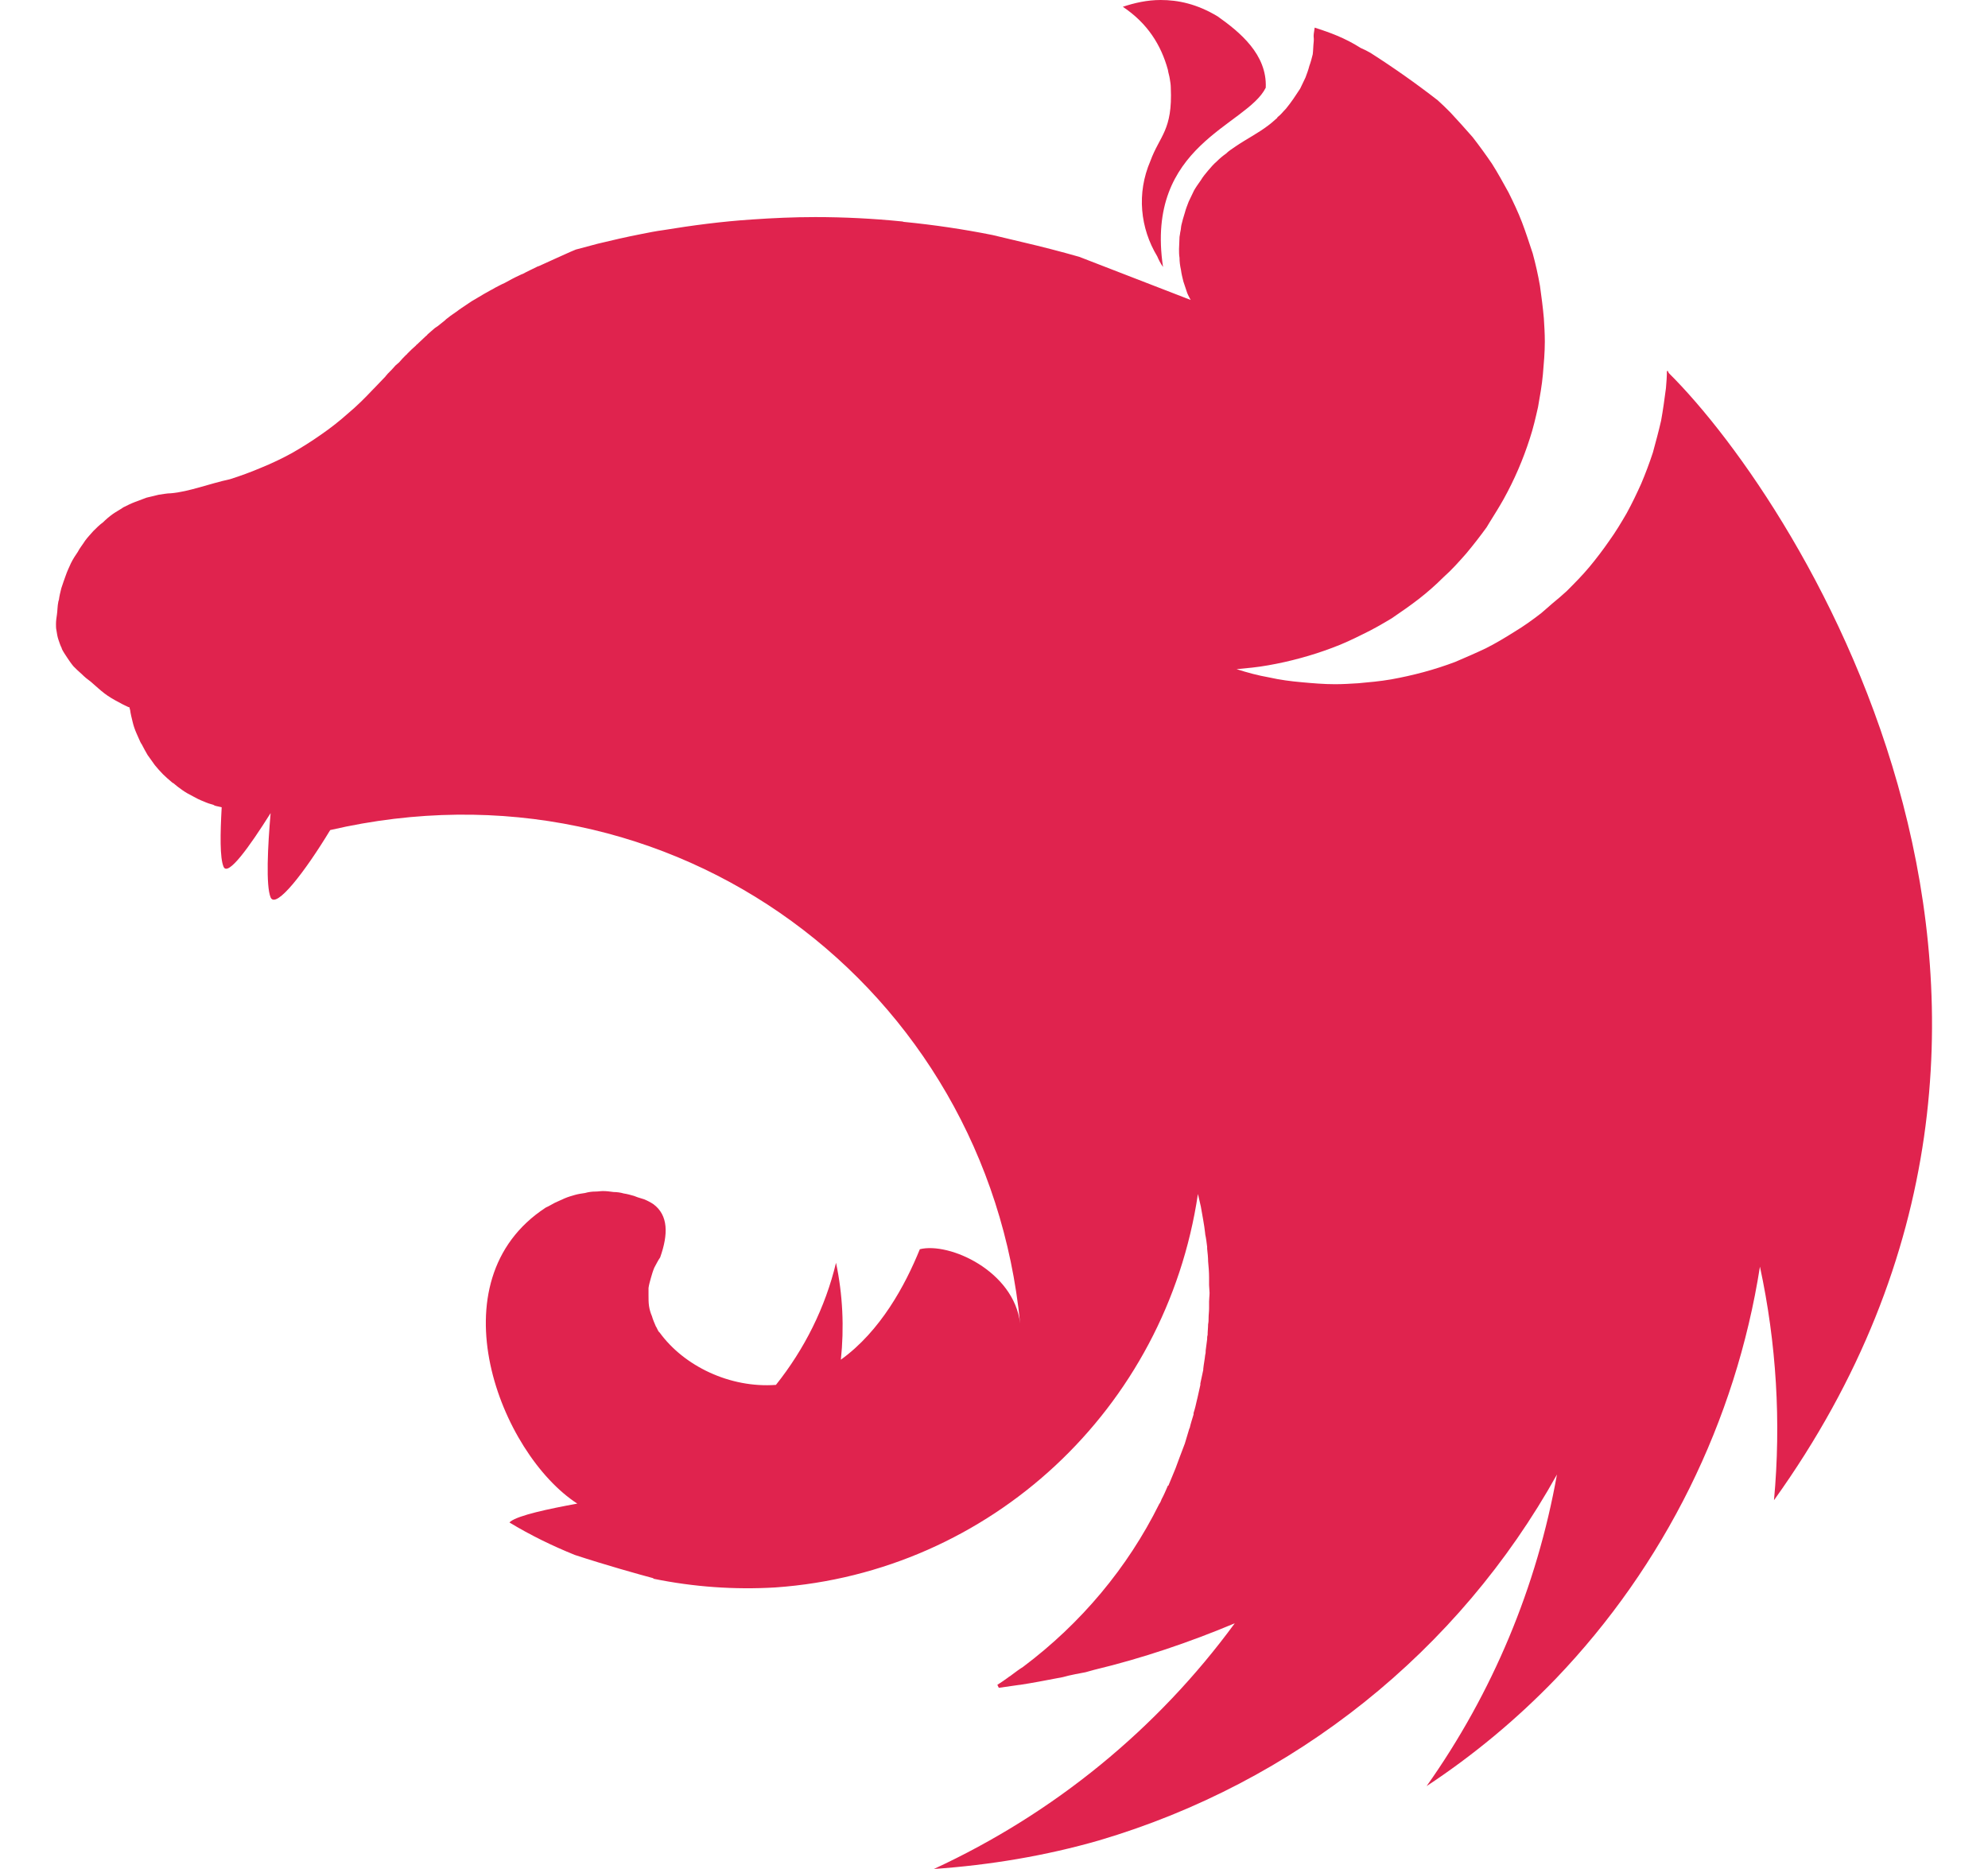
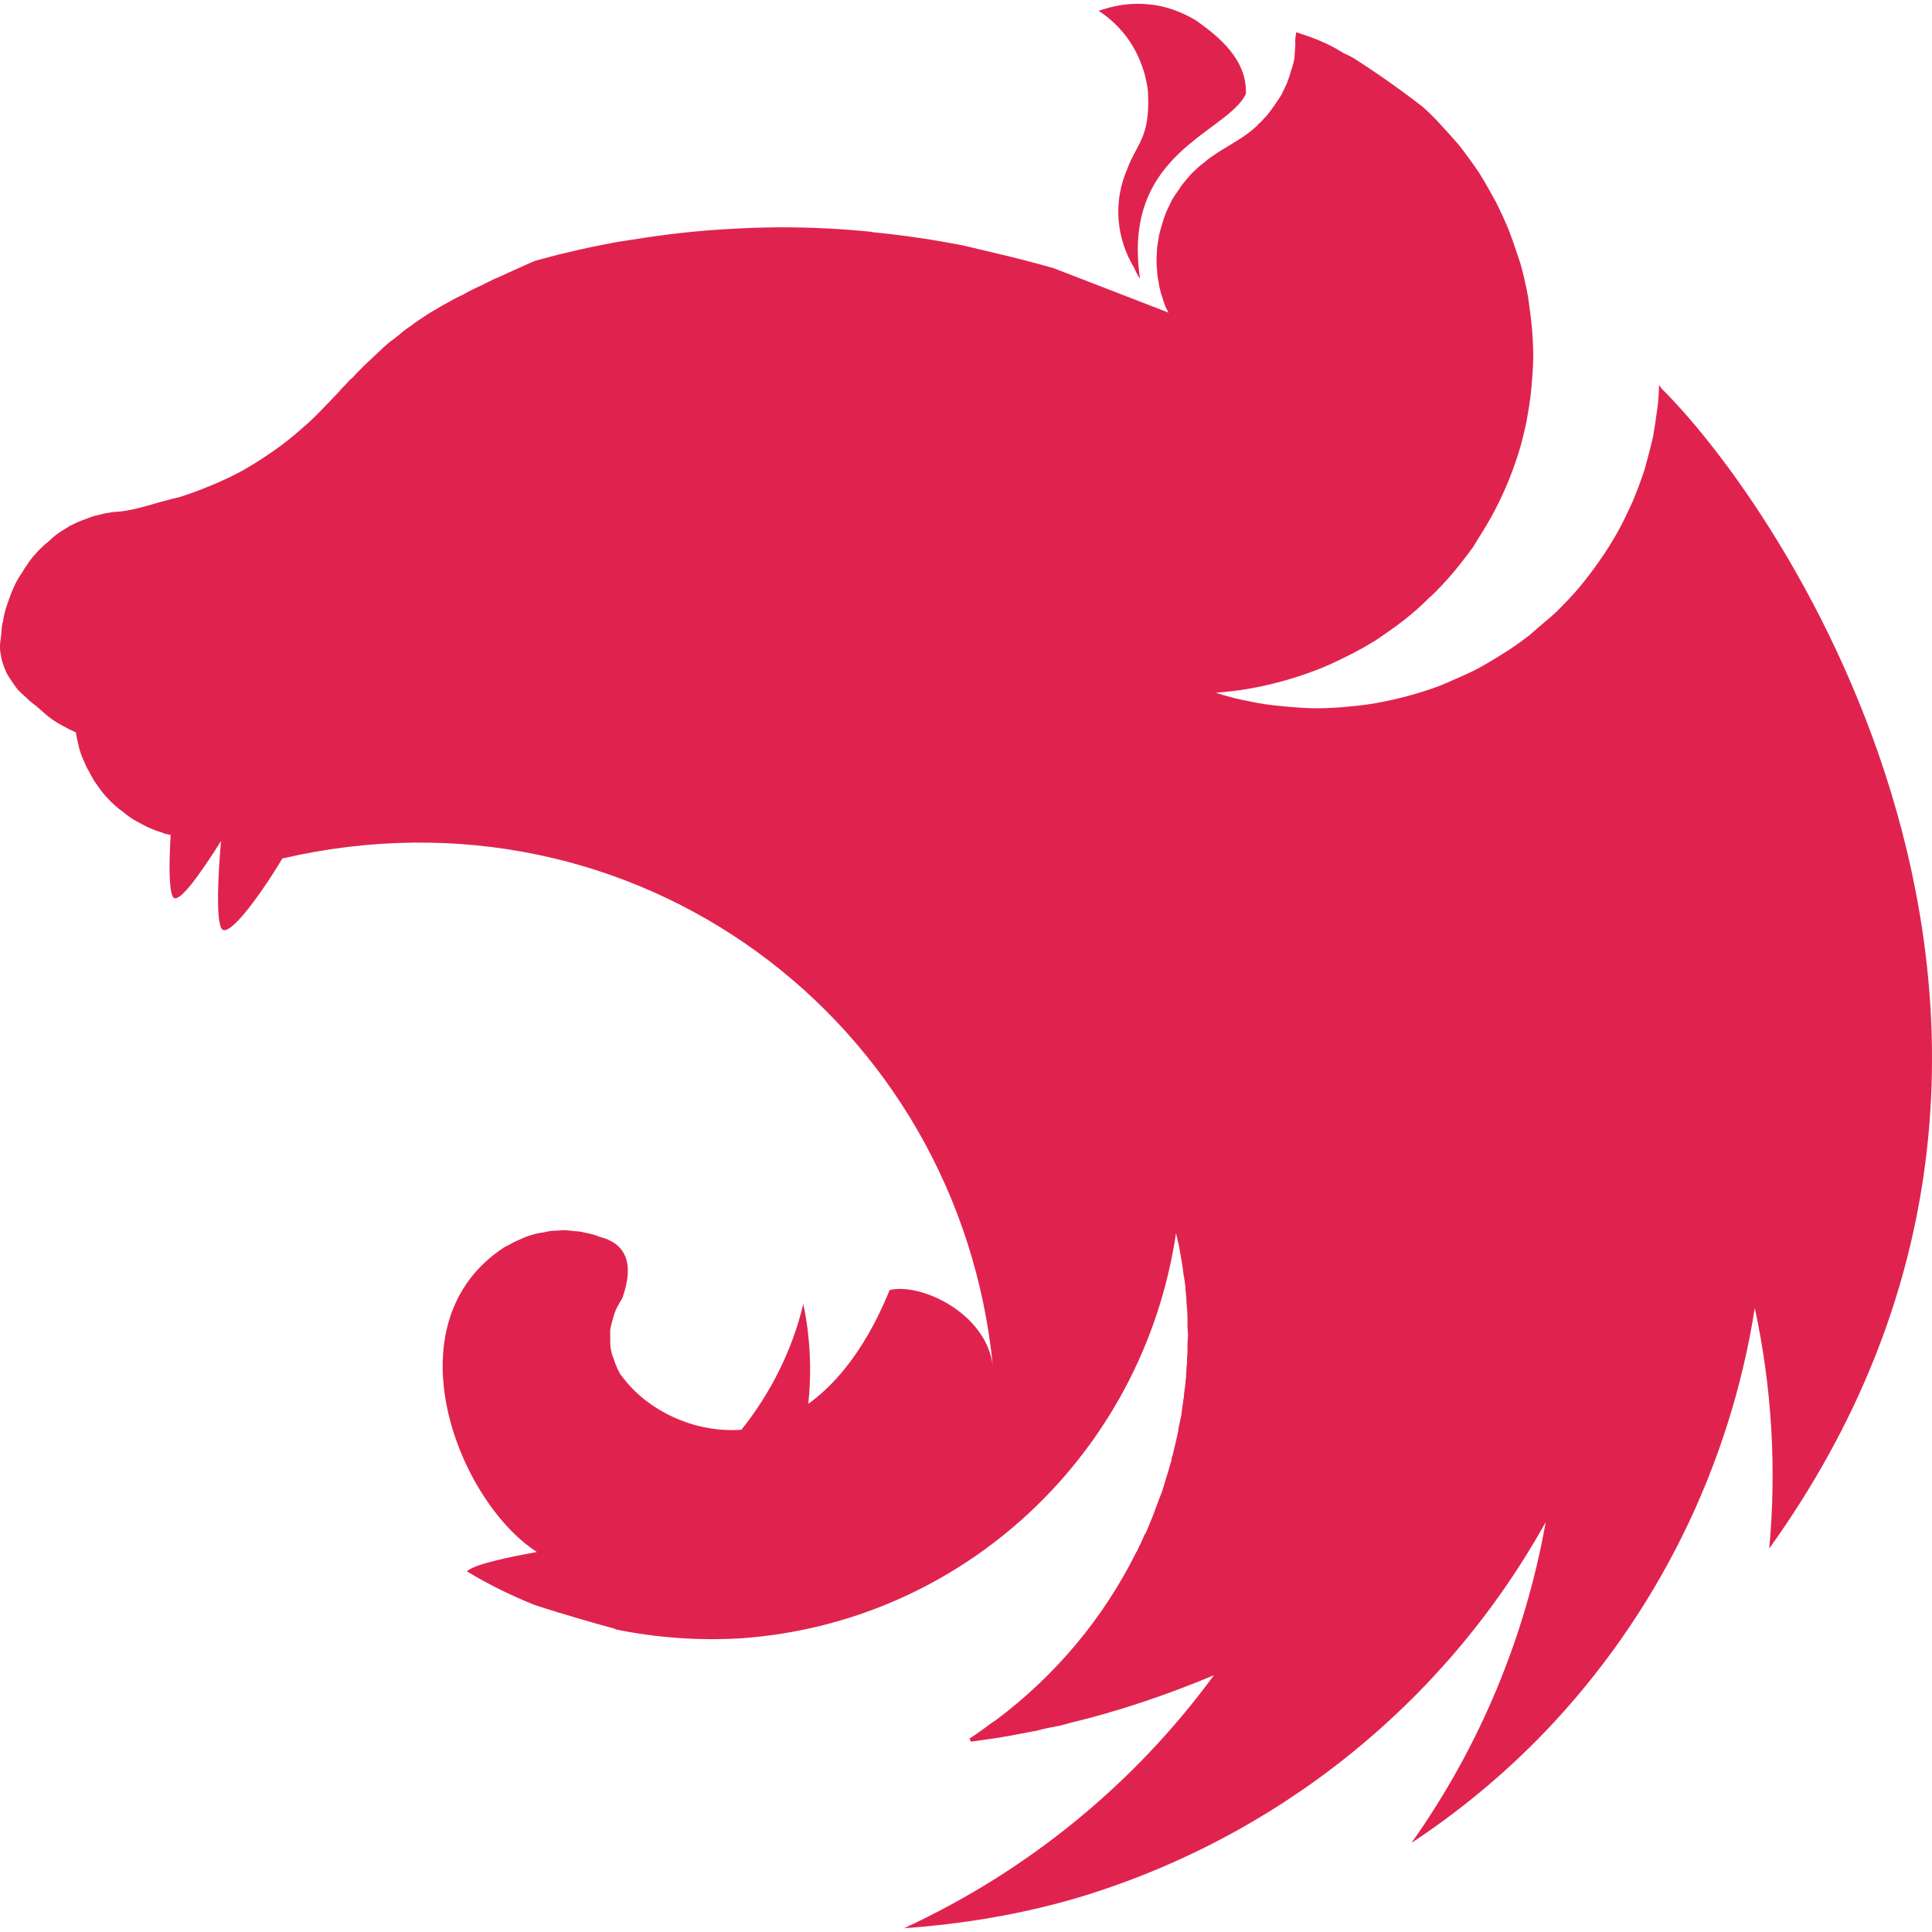
- <svg xmlns="http://www.w3.org/2000/svg" aria-hidden="true" role="img" class="iconify iconify--logos" width="50" height="47" preserveAspectRatio="xMidYMid meet" viewBox="0 0 256 255">
+ <svg xmlns="http://www.w3.org/2000/svg" aria-hidden="true" role="img" class="iconify iconify--logos" width="40" height="40" preserveAspectRatio="xMidYMid meet" viewBox="0 0 256 255">
  <path d="M150.736 0c-1.851 0-3.57.397-5.157.926c3.372 2.247 5.223 5.222 6.148 8.594c.067.463.199.794.265 1.256c.066.397.132.794.132 1.19c.265 5.818-1.52 6.545-2.777 9.983c-1.917 4.43-1.388 9.19.926 13.024c.198.463.463.992.793 1.455c-2.512-16.727 11.438-19.239 14.016-24.462c.198-4.561-3.57-7.603-6.545-9.718C155.694.528 153.116 0 150.736 0zm21.023 3.768c-.264 1.521-.066 1.124-.132 1.918c-.066.529-.066 1.19-.132 1.719c-.132.528-.264 1.057-.463 1.586c-.132.53-.33 1.058-.528 1.587c-.265.529-.463.992-.728 1.52c-.198.265-.33.53-.529.794l-.396.595c-.33.463-.661.926-.992 1.322c-.397.397-.727.86-1.19 1.19v.066c-.397.331-.793.728-1.256 1.058c-1.388 1.058-2.975 1.851-4.43 2.843c-.462.33-.925.595-1.322.992c-.463.33-.86.66-1.256 1.058c-.463.396-.793.793-1.19 1.256c-.33.396-.727.86-.992 1.322c-.33.463-.66.925-.925 1.388c-.265.53-.463.992-.728 1.52c-.198.53-.396.993-.528 1.521c-.199.595-.331 1.124-.463 1.653c-.066.265-.066.595-.132.86c-.067.264-.067.529-.132.793c0 .529-.067 1.124-.067 1.653c0 .397 0 .793.067 1.19c0 .529.066 1.058.198 1.653c.066.529.198 1.057.33 1.586c.199.53.331 1.058.53 1.587c.131.33.33.661.462.926L139.63 35.04a163.425 163.425 0 0 0-7.669-1.984l-4.165-.991c-3.967-.794-8-1.389-12.032-1.785c-.132 0-.199-.067-.33-.067a118.206 118.206 0 0 0-11.835-.595c-2.909 0-5.818.132-8.66.33c-4.034.265-8.066.794-12.1 1.455c-.991.133-1.983.331-2.974.53c-2.05.396-4.033.859-5.95 1.322l-2.976.793c-.991.397-1.917.86-2.842 1.256l-2.182.992c-.132.066-.265.066-.33.132c-.662.33-1.257.595-1.852.925a3.22 3.22 0 0 0-.463.199c-.727.33-1.454.727-2.049 1.058c-.463.198-.926.462-1.322.66a5.96 5.96 0 0 1-.595.331c-.595.33-1.19.661-1.72.992c-.594.33-1.123.661-1.586.992c-.463.33-.925.595-1.322.925c-.066.066-.132.066-.199.132c-.396.265-.859.595-1.256.926l-.132.132l-.991.793c-.133.067-.265.199-.397.265c-.33.264-.661.595-.992.86c-.066.131-.198.198-.264.264c-.397.397-.794.727-1.19 1.124c-.067 0-.067.066-.132.132c-.397.33-.794.727-1.19 1.124c-.067.066-.067.132-.133.132c-.33.33-.66.661-.991 1.058c-.132.132-.33.264-.463.396c-.33.397-.727.794-1.124 1.19c-.066.133-.198.199-.265.331c-.528.529-.991 1.058-1.52 1.587l-.198.198c-1.058 1.124-2.182 2.248-3.372 3.24a37.581 37.581 0 0 1-3.703 2.909a49.985 49.985 0 0 1-3.966 2.512a40.292 40.292 0 0 1-4.165 1.983a47.626 47.626 0 0 1-4.298 1.587c-2.776.595-5.62 1.719-8.065 1.917c-.53 0-1.124.132-1.653.198c-.595.133-1.124.265-1.653.397l-1.587.595c-.529.198-1.057.463-1.586.727c-.463.33-.992.595-1.455.926c-.463.33-.925.727-1.322 1.124c-.463.33-.926.793-1.322 1.19c-.397.463-.794.86-1.124 1.322c-.33.529-.727.992-.992 1.52c-.33.464-.661.992-.926 1.521c-.264.595-.528 1.124-.727 1.72a50.953 50.953 0 0 0-.595 1.718c-.132.529-.264 1.058-.33 1.587c0 .066-.067.132-.067.198c-.132.595-.132 1.389-.198 1.785c-.066.463-.132.86-.132 1.322c0 .265 0 .595.066.86c.066.463.132.86.265 1.256c.132.397.264.793.463 1.19v.066c.198.397.462.794.727 1.19c.264.397.529.794.86 1.19c.33.33.726.728 1.123 1.058c.397.397.794.727 1.256 1.058c1.587 1.388 1.984 1.851 4.033 2.909c.33.198.661.33 1.058.529c.066 0 .132.066.198.066c0 .132 0 .198.067.33c.066.53.198 1.058.33 1.587c.132.595.33 1.124.529 1.587c.198.397.33.793.529 1.19c.066.132.132.265.198.33c.265.53.53.992.794 1.455l.991 1.388c.33.397.727.86 1.124 1.257c.397.396.794.727 1.256 1.123c0 0 .067.067.132.067c.397.33.794.66 1.19.925c.463.33.926.595 1.455.86c.463.264.992.529 1.52.727c.397.198.86.33 1.323.463c.066.066.132.066.264.132c.265.066.595.132.86.198c-.199 3.57-.265 6.942.264 8.132c.595 1.322 3.504-2.71 6.413-7.338c-.396 4.561-.66 9.916 0 11.503c.727 1.653 4.694-3.504 8.132-9.19c46.874-10.842 89.648 21.553 94.144 67.303c-.86-7.14-9.652-11.107-13.685-10.115c-1.984 4.892-5.355 11.173-10.776 15.073c.462-4.363.264-8.859-.662-13.222c-1.454 6.082-4.297 11.768-8.198 16.66c-6.28.463-12.56-2.578-15.867-7.14c-.264-.198-.33-.595-.528-.86c-.199-.462-.397-.925-.53-1.388a5.488 5.488 0 0 1-.396-1.388c-.066-.463-.066-.926-.066-1.455v-.991c.066-.463.198-.926.33-1.389c.132-.462.265-.925.463-1.388c.265-.463.463-.926.793-1.388c1.124-3.174 1.124-5.752-.925-7.273a7.53 7.53 0 0 0-1.256-.66c-.265-.067-.595-.2-.86-.265c-.198-.067-.33-.133-.529-.199c-.462-.132-.925-.264-1.388-.33a5.037 5.037 0 0 0-1.388-.199c-.463-.066-.992-.132-1.455-.132c-.33 0-.66.066-.992.066c-.528 0-.991.067-1.454.199c-.463.066-.926.132-1.388.264c-.463.132-.926.265-1.389.463c-.462.198-.86.397-1.322.595c-.397.198-.793.463-1.256.661c-15.404 10.05-6.215 33.585 4.297 40.395c-3.967.727-8 1.587-9.123 2.446l-.132.132c2.842 1.72 5.817 3.174 8.925 4.43c4.231 1.388 8.727 2.644 10.71 3.173v.066a63.96 63.96 0 0 0 16.66 1.19c29.288-2.05 53.287-24.329 57.65-53.683c.132.595.265 1.124.397 1.719c.198 1.19.463 2.446.595 3.702v.067c.132.595.198 1.19.265 1.719v.264c.066.595.132 1.19.132 1.719c.066.727.132 1.454.132 2.182v1.057c0 .331.066.728.066 1.058c0 .397-.066.794-.066 1.19v.926c0 .463-.066.86-.066 1.322c0 .265 0 .529-.067.86c0 .462-.066.925-.066 1.454c-.066.198-.066.397-.066.595c-.066.529-.132.992-.199 1.52c0 .199 0 .397-.066.596c-.066.66-.198 1.256-.264 1.917v.132c-.132.595-.265 1.257-.397 1.852v.198l-.397 1.785c0 .066-.066.198-.066.264c-.132.595-.264 1.19-.463 1.786v.198c-.198.661-.396 1.256-.528 1.851c-.067.066-.067.132-.067.132l-.595 1.983c-.264.662-.462 1.257-.727 1.918c-.264.66-.463 1.322-.727 1.917c-.265.661-.53 1.256-.793 1.917h-.067c-.264.595-.529 1.256-.86 1.851a3.22 3.22 0 0 1-.198.463c-.066.067-.066.132-.132.199c-4.297 8.66-10.644 16.263-18.577 22.213c-.53.33-1.058.728-1.587 1.124c-.132.132-.33.199-.463.33c-.463.331-.925.662-1.454.992l.198.397h.066l2.777-.397h.066c1.72-.264 3.438-.595 5.157-.925c.463-.066.992-.198 1.454-.33c.331-.067.595-.133.926-.199c.463-.066.926-.198 1.388-.265c.397-.132.794-.198 1.19-.33c6.612-1.587 13.025-3.769 19.173-6.347c-10.512 14.346-24.594 25.916-41.056 33.519c7.603-.529 15.206-1.785 22.545-3.9c26.643-7.868 49.055-25.784 62.476-49.915a105.527 105.527 0 0 1-17.785 42.51a104.082 104.082 0 0 0 17.652-14.677c14.81-15.47 24.528-35.106 27.834-56.196a105.277 105.277 0 0 1 1.917 31.867c47.733-66.576 3.967-135.597-14.346-153.778c-.067-.132-.132-.198-.132-.33c-.067.066-.067.066-.067.132c0-.067 0-.067-.066-.132c0 .793-.066 1.586-.132 2.38c-.198 1.52-.397 2.975-.661 4.43c-.33 1.454-.727 2.908-1.124 4.363a54.989 54.989 0 0 1-1.587 4.23c-.595 1.323-1.256 2.711-1.983 4.034c-.727 1.256-1.52 2.578-2.38 3.768a50.509 50.509 0 0 1-2.71 3.57c-.993 1.19-2.05 2.248-3.108 3.306a42.608 42.608 0 0 1-1.917 1.652c-.53.463-.992.86-1.521 1.323c-1.19.925-2.38 1.785-3.702 2.578c-1.256.793-2.579 1.587-3.9 2.248c-1.39.661-2.778 1.256-4.166 1.851a46.553 46.553 0 0 1-4.297 1.388a53.252 53.252 0 0 1-4.43.992c-1.52.265-3.04.397-4.495.529c-1.058.066-2.116.132-3.174.132c-1.52 0-3.041-.132-4.495-.264c-1.521-.133-3.042-.331-4.496-.662c-1.52-.264-2.975-.66-4.43-1.123h-.066c1.455-.133 2.91-.265 4.364-.53a47.921 47.921 0 0 0 4.43-.991a46.546 46.546 0 0 0 4.296-1.388c1.455-.53 2.843-1.19 4.166-1.852c1.388-.66 2.644-1.388 3.966-2.181c1.256-.86 2.513-1.72 3.703-2.645a36.15 36.15 0 0 0 3.371-2.975c1.124-.992 2.116-2.115 3.108-3.24a65.335 65.335 0 0 0 2.776-3.57c.132-.198.265-.462.397-.66c.661-1.058 1.322-2.116 1.917-3.174a45.566 45.566 0 0 0 1.984-4.033a46.326 46.326 0 0 0 1.586-4.23c.463-1.39.794-2.844 1.124-4.298c.265-1.52.53-2.975.661-4.43c.132-1.52.265-3.04.265-4.495c0-1.058-.066-2.116-.132-3.174c-.132-1.52-.33-2.975-.53-4.43a47.926 47.926 0 0 0-.99-4.429c-.464-1.388-.926-2.843-1.455-4.231c-.53-1.388-1.19-2.777-1.851-4.099c-.728-1.322-1.455-2.645-2.248-3.9a72.995 72.995 0 0 0-2.645-3.637a139.879 139.879 0 0 0-3.041-3.372a41.356 41.356 0 0 0-1.719-1.652a121.727 121.727 0 0 0-9.19-6.48a12.31 12.31 0 0 0-1.322-.66c-2.181-1.389-4.23-2.116-6.28-2.777z" fill="#E0234E" />
</svg>
